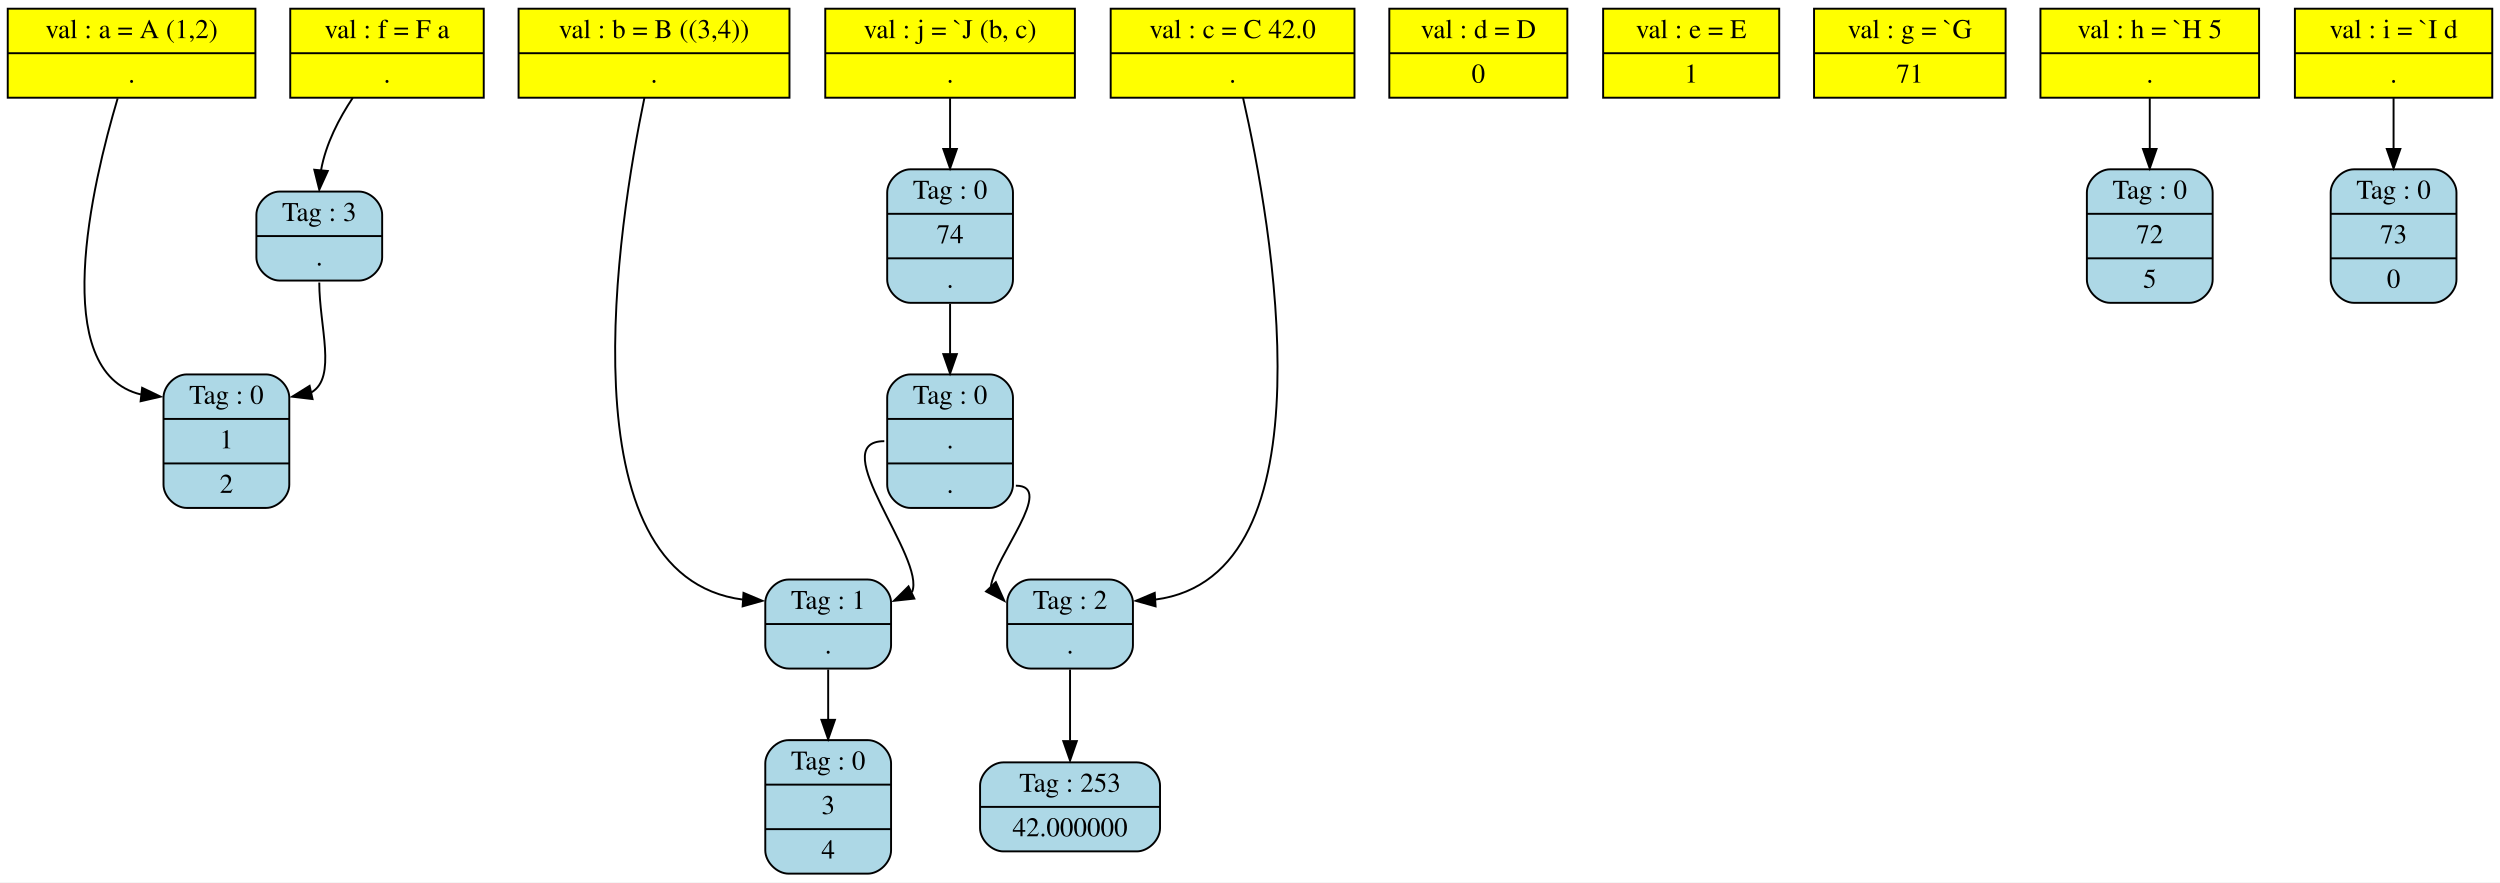
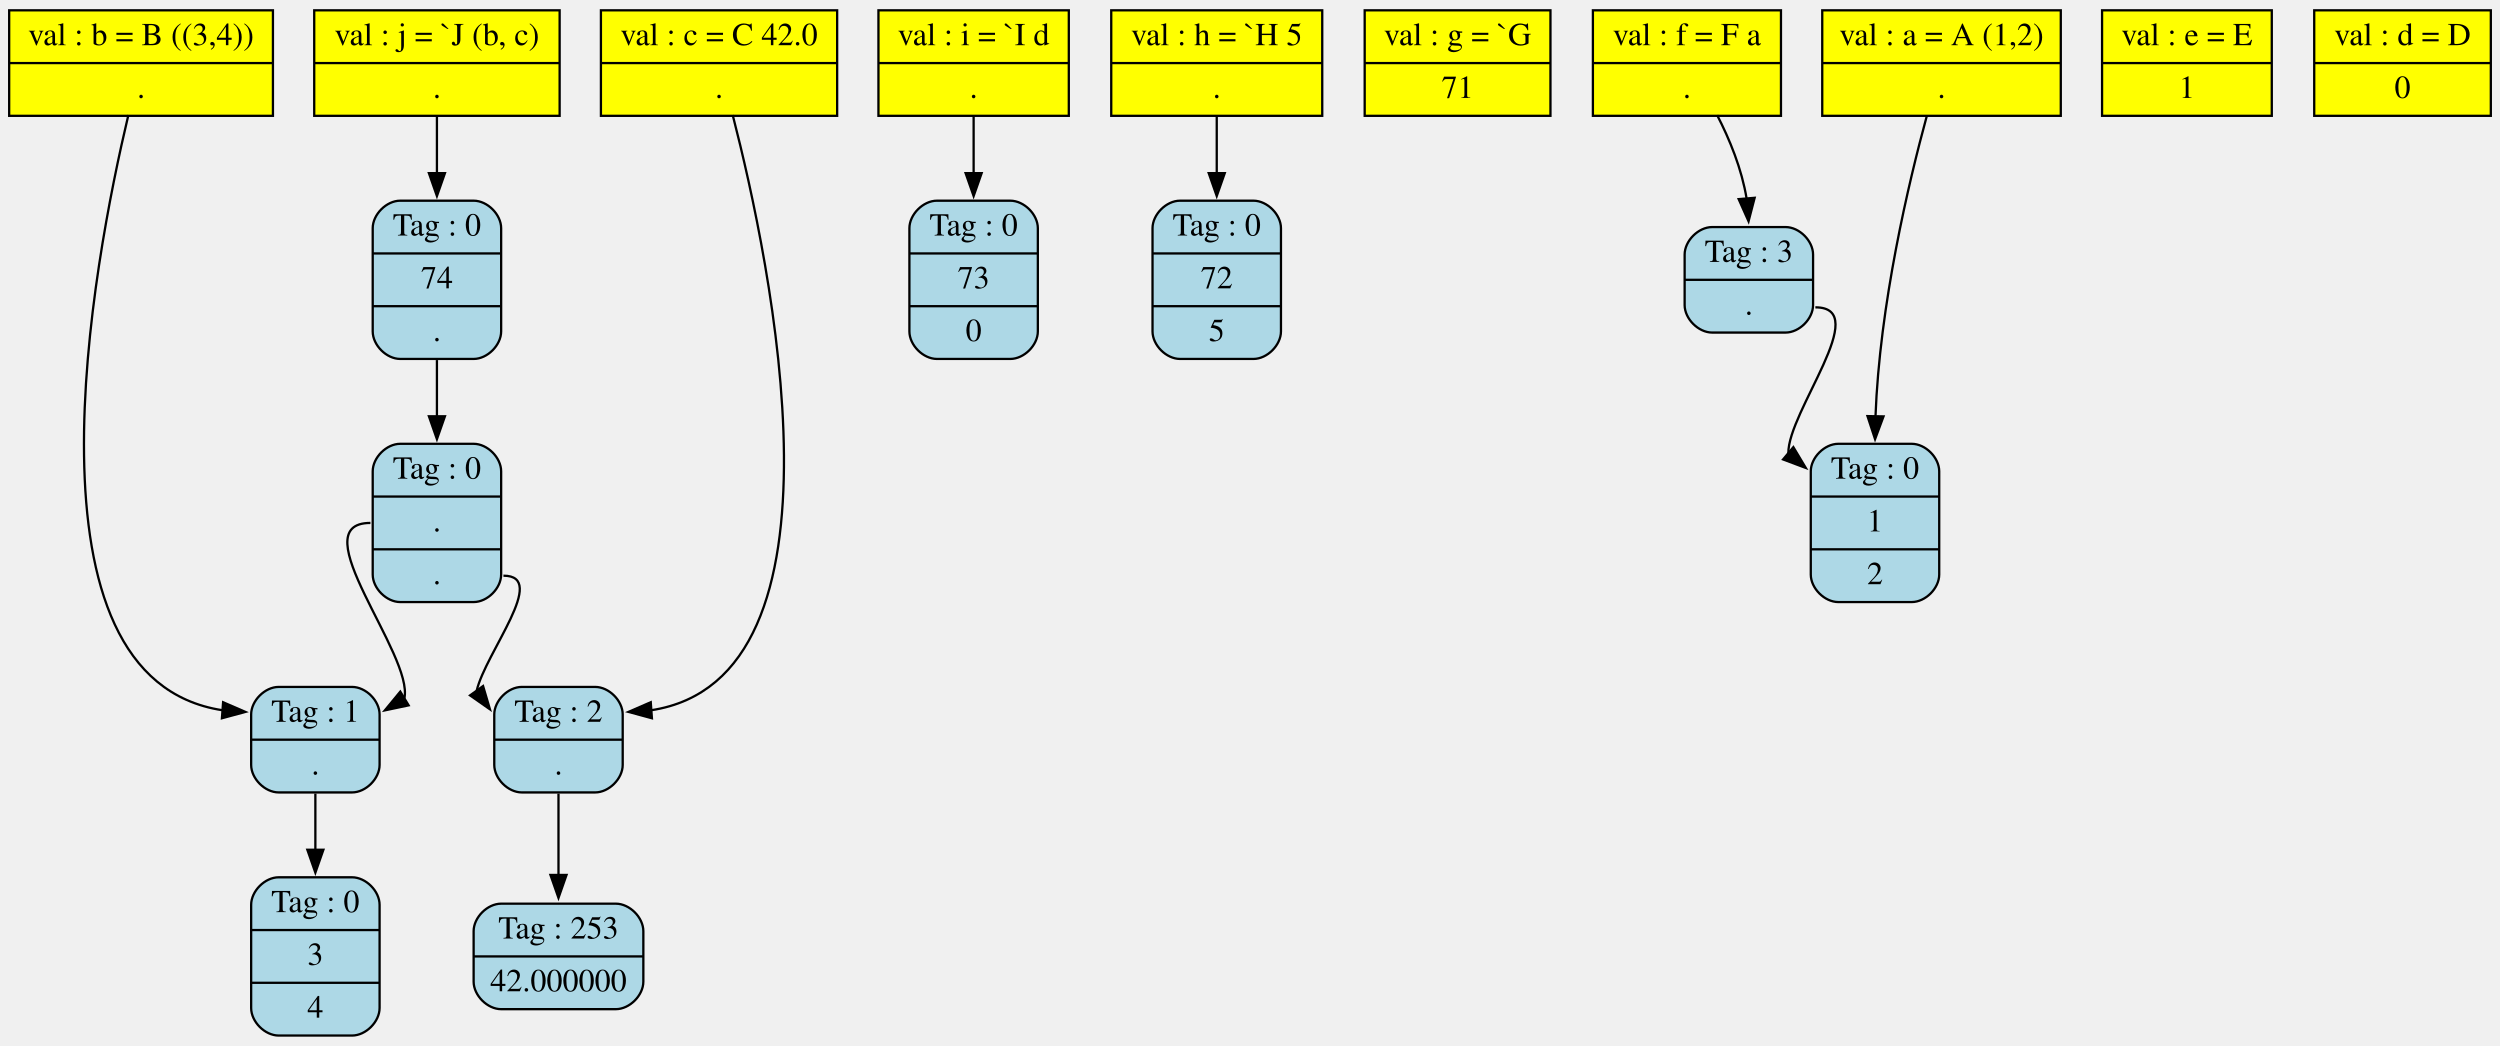
- <svg xmlns="http://www.w3.org/2000/svg" width="1292pt" height="456pt" viewBox="0.00 0.00 1292.00 456.00">
+ <svg xmlns="http://www.w3.org/2000/svg" width="1090pt" height="456pt" viewBox="0.00 0.00 1090.00 456.00">
  <g id="graph0" class="graph" transform="scale(1 1) rotate(0) translate(4 452)">
-     <polygon fill="white" stroke="transparent" points="-4,4 -4,-452 1288,-452 1288,4 -4,4" />
    <g id="node1" class="node">
-       <polygon fill="yellow" stroke="black" points="0,-401.5 0,-447.5 128,-447.5 128,-401.5 0,-401.5" />
-       <text text-anchor="middle" x="64" y="-432.3" font-family="Times,serif" font-size="14.00">val : a = A (1,2)</text>
-       <polyline fill="none" stroke="black" points="0,-424.5 128,-424.5 " />
-       <text text-anchor="middle" x="64" y="-409.3" font-family="Times,serif" font-size="14.00">.</text>
+       <polygon fill="yellow" stroke="black" points="133,-401.5 133,-447.5 240,-447.5 240,-401.5 133,-401.5" />
+       <text text-anchor="middle" x="186.5" y="-432.3" font-family="Times,serif" font-size="14.00">val : j = `J (b, c)</text>
+       <polyline fill="none" stroke="black" points="133,-424.5 240,-424.5" />
+       <text text-anchor="middle" x="186.5" y="-409.3" font-family="Times,serif" font-size="14.00">.</text>
+     </g>
+     <g id="node19" class="node">
+       <path fill="lightblue" stroke="black" d="M170.5,-295.5C170.5,-295.5 202.5,-295.5 202.5,-295.5 208.5,-295.5 214.5,-301.5 214.5,-307.5 214.5,-307.5 214.5,-352.5 214.5,-352.5 214.5,-358.5 208.5,-364.5 202.5,-364.5 202.5,-364.5 170.5,-364.5 170.5,-364.5 164.5,-364.5 158.5,-358.5 158.5,-352.5 158.5,-352.5 158.5,-307.5 158.5,-307.5 158.5,-301.5 164.5,-295.5 170.5,-295.5" />
+       <text text-anchor="middle" x="186.5" y="-349.3" font-family="Times,serif" font-size="14.00">Tag : 0</text>
+       <polyline fill="none" stroke="black" points="158.5,-341.5 214.5,-341.5" />
+       <text text-anchor="middle" x="186.5" y="-326.3" font-family="Times,serif" font-size="14.00">74</text>
+       <polyline fill="none" stroke="black" points="158.5,-318.5 214.5,-318.5" />
+       <text text-anchor="middle" x="186.5" y="-303.3" font-family="Times,serif" font-size="14.00">.</text>
+     </g>
+     <g id="edge10" class="edge">
+       <path fill="none" stroke="black" d="M186.5,-401.55C186.5,-393.92 186.5,-385.07 186.5,-376.33" />
+       <polygon fill="black" stroke="black" points="190,-376.51 186.5,-366.51 183,-376.51 190,-376.51" />
+     </g>
+     <g id="node2" class="node">
+       <polygon fill="yellow" stroke="black" points="379,-401.5 379,-447.5 462,-447.5 462,-401.5 379,-401.5" />
+       <text text-anchor="middle" x="420.5" y="-432.3" font-family="Times,serif" font-size="14.00">val : i = `I d</text>
+       <polyline fill="none" stroke="black" points="379,-424.5 462,-424.5" />
+       <text text-anchor="middle" x="420.5" y="-409.3" font-family="Times,serif" font-size="14.00">.</text>
+     </g>
+     <g id="node18" class="node">
+       <path fill="lightblue" stroke="black" d="M404.5,-295.5C404.5,-295.5 436.5,-295.5 436.5,-295.5 442.5,-295.5 448.5,-301.5 448.5,-307.5 448.5,-307.5 448.5,-352.5 448.5,-352.5 448.5,-358.5 442.5,-364.5 436.5,-364.5 436.5,-364.5 404.5,-364.5 404.5,-364.5 398.5,-364.5 392.5,-358.5 392.5,-352.5 392.5,-352.5 392.5,-307.5 392.5,-307.5 392.5,-301.5 398.5,-295.5 404.5,-295.5" />
+       <text text-anchor="middle" x="420.5" y="-349.3" font-family="Times,serif" font-size="14.00">Tag : 0</text>
+       <polyline fill="none" stroke="black" points="392.5,-341.5 448.5,-341.5" />
+       <text text-anchor="middle" x="420.5" y="-326.3" font-family="Times,serif" font-size="14.00">73</text>
+       <polyline fill="none" stroke="black" points="392.5,-318.5 448.5,-318.5" />
+       <text text-anchor="middle" x="420.5" y="-303.3" font-family="Times,serif" font-size="14.00">0</text>
+     </g>
+     <g id="edge9" class="edge">
+       <path fill="none" stroke="black" d="M420.5,-401.55C420.5,-393.92 420.5,-385.07 420.5,-376.33" />
+       <polygon fill="black" stroke="black" points="424,-376.51 420.5,-366.51 417,-376.51 424,-376.51" />
+     </g>
+     <g id="node3" class="node">
+       <polygon fill="yellow" stroke="black" points="480.5,-401.5 480.5,-447.5 572.5,-447.5 572.5,-401.5 480.5,-401.5" />
+       <text text-anchor="middle" x="526.5" y="-432.3" font-family="Times,serif" font-size="14.00">val : h = `H 5</text>
+       <polyline fill="none" stroke="black" points="480.5,-424.5 572.5,-424.5" />
+       <text text-anchor="middle" x="526.5" y="-409.3" font-family="Times,serif" font-size="14.00">.</text>
+     </g>
+     <g id="node17" class="node">
+       <path fill="lightblue" stroke="black" d="M510.5,-295.5C510.5,-295.5 542.5,-295.5 542.5,-295.5 548.5,-295.5 554.5,-301.5 554.5,-307.5 554.5,-307.5 554.5,-352.5 554.5,-352.5 554.5,-358.5 548.5,-364.5 542.5,-364.5 542.5,-364.5 510.5,-364.5 510.5,-364.5 504.5,-364.5 498.5,-358.5 498.5,-352.5 498.5,-352.5 498.5,-307.5 498.5,-307.5 498.5,-301.5 504.5,-295.5 510.5,-295.5" />
+       <text text-anchor="middle" x="526.5" y="-349.3" font-family="Times,serif" font-size="14.00">Tag : 0</text>
+       <polyline fill="none" stroke="black" points="498.5,-341.5 554.5,-341.5" />
+       <text text-anchor="middle" x="526.5" y="-326.3" font-family="Times,serif" font-size="14.00">72</text>
+       <polyline fill="none" stroke="black" points="498.5,-318.5 554.5,-318.5" />
+       <text text-anchor="middle" x="526.5" y="-303.3" font-family="Times,serif" font-size="14.00">5</text>
+     </g>
+     <g id="edge8" class="edge">
+       <path fill="none" stroke="black" d="M526.5,-401.55C526.5,-393.92 526.5,-385.07 526.5,-376.33" />
+       <polygon fill="black" stroke="black" points="530,-376.51 526.5,-366.51 523,-376.51 530,-376.51" />
+     </g>
+     <g id="node4" class="node">
+       <polygon fill="yellow" stroke="black" points="591,-401.5 591,-447.5 672,-447.5 672,-401.5 591,-401.5" />
+       <text text-anchor="middle" x="631.5" y="-432.3" font-family="Times,serif" font-size="14.00">val : g = `G</text>
+       <polyline fill="none" stroke="black" points="591,-424.5 672,-424.5" />
+       <text text-anchor="middle" x="631.5" y="-409.3" font-family="Times,serif" font-size="14.00">71</text>
+     </g>
+     <g id="node5" class="node">
+       <polygon fill="yellow" stroke="black" points="690.5,-401.5 690.5,-447.5 772.5,-447.5 772.5,-401.5 690.5,-401.5" />
+       <text text-anchor="middle" x="731.5" y="-432.3" font-family="Times,serif" font-size="14.00">val : f = F a</text>
+       <polyline fill="none" stroke="black" points="690.5,-424.5 772.5,-424.5" />
+       <text text-anchor="middle" x="731.5" y="-409.3" font-family="Times,serif" font-size="14.00">.</text>
+     </g>
+     <g id="node16" class="node">
+       <path fill="lightblue" stroke="black" d="M742.5,-307C742.5,-307 774.5,-307 774.5,-307 780.5,-307 786.5,-313 786.5,-319 786.5,-319 786.5,-341 786.5,-341 786.5,-347 780.5,-353 774.5,-353 774.5,-353 742.5,-353 742.5,-353 736.5,-353 730.5,-347 730.5,-341 730.5,-341 730.5,-319 730.5,-319 730.5,-313 736.5,-307 742.5,-307" />
+       <text text-anchor="middle" x="758.5" y="-337.8" font-family="Times,serif" font-size="14.00">Tag : 3</text>
+       <polyline fill="none" stroke="black" points="730.5,-330 786.5,-330" />
+       <text text-anchor="middle" x="758.5" y="-314.8" font-family="Times,serif" font-size="14.00">.</text>
+     </g>
+     <g id="edge6" class="edge">
+       <path fill="none" stroke="black" d="M744.68,-401.79C750.04,-391.4 755.46,-378.35 757.57,-365.11" />
+       <polygon fill="black" stroke="black" points="761.03,-365.76 758.37,-355.51 754.06,-365.18 761.03,-365.76" />
+     </g>
+     <g id="node6" class="node">
+       <polygon fill="yellow" stroke="black" points="912.5,-401.5 912.5,-447.5 986.5,-447.5 986.5,-401.5 912.5,-401.5" />
+       <text text-anchor="middle" x="949.5" y="-432.3" font-family="Times,serif" font-size="14.00">val : e = E</text>
+       <polyline fill="none" stroke="black" points="912.5,-424.5 986.5,-424.5" />
+       <text text-anchor="middle" x="949.5" y="-409.3" font-family="Times,serif" font-size="14.00">1</text>
+     </g>
+     <g id="node7" class="node">
+       <polygon fill="yellow" stroke="black" points="1005,-401.5 1005,-447.5 1082,-447.5 1082,-401.5 1005,-401.5" />
+       <text text-anchor="middle" x="1043.5" y="-432.3" font-family="Times,serif" font-size="14.00">val : d = D</text>
+       <polyline fill="none" stroke="black" points="1005,-424.5 1082,-424.5" />
+       <text text-anchor="middle" x="1043.5" y="-409.3" font-family="Times,serif" font-size="14.00">0</text>
+     </g>
+     <g id="node8" class="node">
+       <polygon fill="yellow" stroke="black" points="258,-401.5 258,-447.5 361,-447.5 361,-401.5 258,-401.5" />
+       <text text-anchor="middle" x="309.5" y="-432.3" font-family="Times,serif" font-size="14.00">val : c = C 42.0</text>
+       <polyline fill="none" stroke="black" points="258,-424.5 361,-424.5" />
+       <text text-anchor="middle" x="309.5" y="-409.3" font-family="Times,serif" font-size="14.00">.</text>
+     </g>
+     <g id="node14" class="node">
+       <path fill="lightblue" stroke="black" d="M223.5,-106.5C223.5,-106.5 255.5,-106.5 255.5,-106.5 261.5,-106.5 267.5,-112.5 267.5,-118.5 267.5,-118.5 267.5,-140.5 267.5,-140.5 267.5,-146.5 261.5,-152.5 255.5,-152.5 255.5,-152.5 223.5,-152.5 223.5,-152.5 217.5,-152.5 211.5,-146.5 211.5,-140.5 211.5,-140.5 211.5,-118.5 211.5,-118.5 211.5,-112.5 217.5,-106.5 223.5,-106.5" />
+       <text text-anchor="middle" x="239.5" y="-137.3" font-family="Times,serif" font-size="14.00">Tag : 2</text>
+       <polyline fill="none" stroke="black" points="211.5,-129.5 267.5,-129.5" />
+       <text text-anchor="middle" x="239.5" y="-114.3" font-family="Times,serif" font-size="14.00">.</text>
+     </g>
+     <g id="edge4" class="edge">
+       <path fill="none" stroke="black" d="M315.46,-401.84C331.83,-338.32 370.53,-156.11 279.88,-142.33" />
+       <polygon fill="black" stroke="black" points="280.24,-138.84 270.01,-141.61 279.73,-145.83 280.24,-138.84" />
+     </g>
+     <g id="node9" class="node">
+       <polygon fill="yellow" stroke="black" points="0,-401.5 0,-447.5 115,-447.5 115,-401.5 0,-401.5" />
+       <text text-anchor="middle" x="57.5" y="-432.3" font-family="Times,serif" font-size="14.00">val : b = B ((3,4))</text>
+       <polyline fill="none" stroke="black" points="0,-424.5 115,-424.5" />
+       <text text-anchor="middle" x="57.5" y="-409.3" font-family="Times,serif" font-size="14.00">.</text>
+     </g>
+     <g id="node12" class="node">
+       <path fill="lightblue" stroke="black" d="M117.5,-106.5C117.5,-106.5 149.5,-106.5 149.5,-106.5 155.5,-106.5 161.5,-112.5 161.5,-118.5 161.5,-118.5 161.5,-140.5 161.5,-140.5 161.5,-146.5 155.5,-152.5 149.5,-152.5 149.5,-152.5 117.5,-152.5 117.5,-152.5 111.5,-152.5 105.5,-146.5 105.5,-140.5 105.5,-140.5 105.5,-118.5 105.5,-118.5 105.5,-112.5 111.5,-106.5 117.5,-106.5" />
+       <text text-anchor="middle" x="133.5" y="-137.3" font-family="Times,serif" font-size="14.00">Tag : 1</text>
+       <polyline fill="none" stroke="black" points="105.5,-129.5 161.5,-129.5" />
+       <text text-anchor="middle" x="133.5" y="-114.3" font-family="Times,serif" font-size="14.00">.</text>
+     </g>
+     <g id="edge2" class="edge">
+       <path fill="none" stroke="black" d="M51.97,-401.84C36.87,-338.32 1.83,-156.11 93.06,-142.33" />
+       <polygon fill="black" stroke="black" points="93.27,-145.82 102.99,-141.61 92.76,-138.84 93.27,-145.82" />
+     </g>
+     <g id="node10" class="node">
+       <polygon fill="yellow" stroke="black" points="790.5,-401.5 790.5,-447.5 894.5,-447.5 894.5,-401.5 790.5,-401.5" />
+       <text text-anchor="middle" x="842.5" y="-432.3" font-family="Times,serif" font-size="14.00">val : a = A (1,2)</text>
+       <polyline fill="none" stroke="black" points="790.5,-424.5 894.5,-424.5" />
+       <text text-anchor="middle" x="842.5" y="-409.3" font-family="Times,serif" font-size="14.00">.</text>
    </g>
    <g id="node11" class="node">
-       <path fill="lightblue" stroke="black" d="M92.5,-189.5C92.5,-189.5 133.5,-189.5 133.5,-189.5 139.5,-189.5 145.5,-195.5 145.5,-201.5 145.5,-201.5 145.5,-246.5 145.5,-246.5 145.5,-252.5 139.5,-258.5 133.5,-258.5 133.5,-258.5 92.5,-258.5 92.5,-258.5 86.5,-258.5 80.5,-252.5 80.5,-246.5 80.5,-246.5 80.5,-201.5 80.5,-201.5 80.5,-195.5 86.5,-189.5 92.5,-189.5" />
-       <text text-anchor="middle" x="113" y="-243.3" font-family="Times,serif" font-size="14.00">Tag : 0</text>
-       <polyline fill="none" stroke="black" points="80.5,-235.5 145.5,-235.5 " />
-       <text text-anchor="middle" x="113" y="-220.3" font-family="Times,serif" font-size="14.00">1</text>
-       <polyline fill="none" stroke="black" points="80.5,-212.5 145.5,-212.5 " />
-       <text text-anchor="middle" x="113" y="-197.3" font-family="Times,serif" font-size="14.00">2</text>
+       <path fill="lightblue" stroke="black" d="M797.5,-189.5C797.5,-189.5 829.5,-189.5 829.5,-189.5 835.5,-189.5 841.5,-195.5 841.5,-201.5 841.5,-201.5 841.5,-246.5 841.5,-246.5 841.5,-252.5 835.5,-258.5 829.5,-258.5 829.5,-258.5 797.5,-258.5 797.5,-258.5 791.5,-258.5 785.5,-252.5 785.5,-246.5 785.5,-246.5 785.5,-201.5 785.5,-201.5 785.5,-195.5 791.5,-189.5 797.5,-189.5" />
+       <text text-anchor="middle" x="813.5" y="-243.3" font-family="Times,serif" font-size="14.00">Tag : 0</text>
+       <polyline fill="none" stroke="black" points="785.5,-235.5 841.5,-235.5" />
+       <text text-anchor="middle" x="813.5" y="-220.3" font-family="Times,serif" font-size="14.00">1</text>
+       <polyline fill="none" stroke="black" points="785.5,-212.5 841.5,-212.5" />
+       <text text-anchor="middle" x="813.5" y="-197.3" font-family="Times,serif" font-size="14.00">2</text>
    </g>
    <g id="edge1" class="edge">
-       <path fill="none" stroke="black" d="M56.8,-401.15C43.54,-356.53 20.78,-259.7 68.81,-248.14" />
-       <polygon fill="black" stroke="black" points="69.45,-251.59 79,-247 68.67,-244.63 69.45,-251.59" />
-     </g>
-     <g id="node2" class="node">
-       <polygon fill="yellow" stroke="black" points="264,-401.5 264,-447.5 404,-447.5 404,-401.5 264,-401.5" />
-       <text text-anchor="middle" x="334" y="-432.3" font-family="Times,serif" font-size="14.00">val : b = B ((3,4))</text>
-       <polyline fill="none" stroke="black" points="264,-424.5 404,-424.5 " />
-       <text text-anchor="middle" x="334" y="-409.3" font-family="Times,serif" font-size="14.00">.</text>
-     </g>
-     <g id="node12" class="node">
-       <path fill="lightblue" stroke="black" d="M403.5,-106.5C403.5,-106.5 444.5,-106.5 444.5,-106.5 450.5,-106.5 456.5,-112.5 456.5,-118.5 456.5,-118.5 456.5,-140.5 456.5,-140.5 456.5,-146.5 450.5,-152.5 444.5,-152.5 444.5,-152.5 403.5,-152.5 403.5,-152.5 397.5,-152.5 391.5,-146.5 391.5,-140.5 391.5,-140.5 391.5,-118.5 391.5,-118.5 391.5,-112.5 397.5,-106.5 403.5,-106.5" />
-       <text text-anchor="middle" x="424" y="-137.3" font-family="Times,serif" font-size="14.00">Tag : 1</text>
-       <polyline fill="none" stroke="black" points="391.5,-129.5 456.5,-129.5 " />
-       <text text-anchor="middle" x="424" y="-114.3" font-family="Times,serif" font-size="14.00">.</text>
-     </g>
-     <g id="edge2" class="edge">
-       <path fill="none" stroke="black" d="M329.02,-401.37C315.68,-337.1 286.22,-154.2 379.91,-142.13" />
-       <polygon fill="black" stroke="black" points="380.24,-145.61 390,-141.5 379.8,-138.63 380.24,-145.61" />
-     </g>
-     <g id="node3" class="node">
-       <polygon fill="yellow" stroke="black" points="570,-401.5 570,-447.5 696,-447.5 696,-401.5 570,-401.5" />
-       <text text-anchor="middle" x="633" y="-432.3" font-family="Times,serif" font-size="14.00">val : c = C 42.0</text>
-       <polyline fill="none" stroke="black" points="570,-424.5 696,-424.5 " />
-       <text text-anchor="middle" x="633" y="-409.3" font-family="Times,serif" font-size="14.00">.</text>
-     </g>
-     <g id="node14" class="node">
-       <path fill="lightblue" stroke="black" d="M528.5,-106.5C528.5,-106.5 569.5,-106.5 569.5,-106.5 575.5,-106.5 581.5,-112.5 581.5,-118.5 581.5,-118.5 581.5,-140.5 581.5,-140.5 581.5,-146.5 575.5,-152.5 569.5,-152.5 569.5,-152.5 528.5,-152.5 528.5,-152.5 522.5,-152.5 516.5,-146.5 516.5,-140.5 516.5,-140.5 516.5,-118.5 516.5,-118.5 516.5,-112.5 522.5,-106.5 528.5,-106.5" />
-       <text text-anchor="middle" x="549" y="-137.3" font-family="Times,serif" font-size="14.00">Tag : 2</text>
-       <polyline fill="none" stroke="black" points="516.5,-129.5 581.5,-129.5 " />
-       <text text-anchor="middle" x="549" y="-114.3" font-family="Times,serif" font-size="14.00">.</text>
-     </g>
-     <g id="edge4" class="edge">
-       <path fill="none" stroke="black" d="M638.42,-401.37C653.02,-337.1 686.12,-154.2 593.04,-142.13" />
-       <polygon fill="black" stroke="black" points="593.2,-138.63 583,-141.5 592.76,-145.62 593.2,-138.63" />
-     </g>
-     <g id="node4" class="node">
-       <polygon fill="yellow" stroke="black" points="714,-401.5 714,-447.5 806,-447.5 806,-401.5 714,-401.5" />
-       <text text-anchor="middle" x="760" y="-432.3" font-family="Times,serif" font-size="14.00">val : d = D</text>
-       <polyline fill="none" stroke="black" points="714,-424.5 806,-424.5 " />
-       <text text-anchor="middle" x="760" y="-409.3" font-family="Times,serif" font-size="14.00">0</text>
-     </g>
-     <g id="node5" class="node">
-       <polygon fill="yellow" stroke="black" points="824.5,-401.5 824.5,-447.5 915.5,-447.5 915.5,-401.5 824.5,-401.5" />
-       <text text-anchor="middle" x="870" y="-432.3" font-family="Times,serif" font-size="14.00">val : e = E</text>
-       <polyline fill="none" stroke="black" points="824.5,-424.5 915.5,-424.5 " />
-       <text text-anchor="middle" x="870" y="-409.3" font-family="Times,serif" font-size="14.00">1</text>
-     </g>
-     <g id="node6" class="node">
-       <polygon fill="yellow" stroke="black" points="146,-401.5 146,-447.5 246,-447.5 246,-401.5 146,-401.5" />
-       <text text-anchor="middle" x="196" y="-432.3" font-family="Times,serif" font-size="14.00">val : f = F a</text>
-       <polyline fill="none" stroke="black" points="146,-424.5 246,-424.5 " />
-       <text text-anchor="middle" x="196" y="-409.3" font-family="Times,serif" font-size="14.00">.</text>
-     </g>
-     <g id="node16" class="node">
-       <path fill="lightblue" stroke="black" d="M140.5,-307C140.5,-307 181.5,-307 181.5,-307 187.5,-307 193.5,-313 193.5,-319 193.5,-319 193.5,-341 193.5,-341 193.5,-347 187.5,-353 181.5,-353 181.5,-353 140.5,-353 140.5,-353 134.5,-353 128.5,-347 128.5,-341 128.5,-341 128.5,-319 128.5,-319 128.5,-313 134.5,-307 140.5,-307" />
-       <text text-anchor="middle" x="161" y="-337.8" font-family="Times,serif" font-size="14.00">Tag : 3</text>
-       <polyline fill="none" stroke="black" points="128.5,-330 193.5,-330 " />
-       <text text-anchor="middle" x="161" y="-314.8" font-family="Times,serif" font-size="14.00">.</text>
-     </g>
-     <g id="edge6" class="edge">
-       <path fill="none" stroke="black" d="M178.29,-401.41C171.31,-390.94 164.37,-377.73 161.92,-364.03" />
-       <polygon fill="black" stroke="black" points="165.4,-363.64 161,-354 158.43,-364.28 165.4,-363.64" />
-     </g>
-     <g id="node7" class="node">
-       <polygon fill="yellow" stroke="black" points="933.5,-401.5 933.5,-447.5 1032.5,-447.5 1032.5,-401.5 933.5,-401.5" />
-       <text text-anchor="middle" x="983" y="-432.3" font-family="Times,serif" font-size="14.00">val : g = `G</text>
-       <polyline fill="none" stroke="black" points="933.5,-424.5 1032.5,-424.5 " />
-       <text text-anchor="middle" x="983" y="-409.3" font-family="Times,serif" font-size="14.00">71</text>
-     </g>
-     <g id="node8" class="node">
-       <polygon fill="yellow" stroke="black" points="1050.5,-401.5 1050.5,-447.5 1163.5,-447.5 1163.5,-401.5 1050.5,-401.5" />
-       <text text-anchor="middle" x="1107" y="-432.3" font-family="Times,serif" font-size="14.00">val : h = `H 5</text>
-       <polyline fill="none" stroke="black" points="1050.5,-424.5 1163.5,-424.5 " />
-       <text text-anchor="middle" x="1107" y="-409.3" font-family="Times,serif" font-size="14.00">.</text>
-     </g>
-     <g id="node17" class="node">
-       <path fill="lightblue" stroke="black" d="M1086.5,-295.5C1086.5,-295.5 1127.5,-295.5 1127.5,-295.5 1133.5,-295.5 1139.5,-301.5 1139.5,-307.5 1139.5,-307.5 1139.5,-352.5 1139.5,-352.5 1139.5,-358.5 1133.5,-364.5 1127.5,-364.5 1127.5,-364.5 1086.5,-364.5 1086.5,-364.5 1080.5,-364.5 1074.5,-358.5 1074.5,-352.5 1074.5,-352.5 1074.5,-307.5 1074.5,-307.5 1074.5,-301.5 1080.5,-295.5 1086.5,-295.5" />
-       <text text-anchor="middle" x="1107" y="-349.3" font-family="Times,serif" font-size="14.00">Tag : 0</text>
-       <polyline fill="none" stroke="black" points="1074.5,-341.5 1139.5,-341.5 " />
-       <text text-anchor="middle" x="1107" y="-326.3" font-family="Times,serif" font-size="14.00">72</text>
-       <polyline fill="none" stroke="black" points="1074.5,-318.5 1139.5,-318.5 " />
-       <text text-anchor="middle" x="1107" y="-303.3" font-family="Times,serif" font-size="14.00">5</text>
-     </g>
-     <g id="edge8" class="edge">
-       <path fill="none" stroke="black" d="M1107,-401.28C1107,-393.34 1107,-384.11 1107,-375.06" />
-       <polygon fill="black" stroke="black" points="1110.5,-375 1107,-365 1103.5,-375 1110.5,-375" />
-     </g>
-     <g id="node9" class="node">
-       <polygon fill="yellow" stroke="black" points="1182,-401.5 1182,-447.5 1284,-447.5 1284,-401.5 1182,-401.5" />
-       <text text-anchor="middle" x="1233" y="-432.3" font-family="Times,serif" font-size="14.00">val : i = `I d</text>
-       <polyline fill="none" stroke="black" points="1182,-424.5 1284,-424.5 " />
-       <text text-anchor="middle" x="1233" y="-409.3" font-family="Times,serif" font-size="14.00">.</text>
-     </g>
-     <g id="node18" class="node">
-       <path fill="lightblue" stroke="black" d="M1212.5,-295.5C1212.5,-295.5 1253.5,-295.5 1253.5,-295.5 1259.5,-295.5 1265.5,-301.5 1265.5,-307.5 1265.5,-307.5 1265.5,-352.5 1265.5,-352.5 1265.5,-358.5 1259.5,-364.5 1253.5,-364.5 1253.5,-364.5 1212.5,-364.5 1212.5,-364.5 1206.5,-364.5 1200.5,-358.5 1200.5,-352.5 1200.5,-352.5 1200.5,-307.5 1200.5,-307.5 1200.5,-301.5 1206.5,-295.5 1212.5,-295.5" />
-       <text text-anchor="middle" x="1233" y="-349.3" font-family="Times,serif" font-size="14.00">Tag : 0</text>
-       <polyline fill="none" stroke="black" points="1200.5,-341.5 1265.5,-341.5 " />
-       <text text-anchor="middle" x="1233" y="-326.3" font-family="Times,serif" font-size="14.00">73</text>
-       <polyline fill="none" stroke="black" points="1200.5,-318.5 1265.5,-318.5 " />
-       <text text-anchor="middle" x="1233" y="-303.3" font-family="Times,serif" font-size="14.00">0</text>
-     </g>
-     <g id="edge9" class="edge">
-       <path fill="none" stroke="black" d="M1233,-401.28C1233,-393.34 1233,-384.11 1233,-375.06" />
-       <polygon fill="black" stroke="black" points="1236.5,-375 1233,-365 1229.5,-375 1236.5,-375" />
-     </g>
-     <g id="node10" class="node">
-       <polygon fill="yellow" stroke="black" points="422.5,-401.5 422.5,-447.5 551.5,-447.5 551.5,-401.5 422.5,-401.5" />
-       <text text-anchor="middle" x="487" y="-432.3" font-family="Times,serif" font-size="14.00">val : j = `J (b, c)</text>
-       <polyline fill="none" stroke="black" points="422.5,-424.5 551.5,-424.5 " />
-       <text text-anchor="middle" x="487" y="-409.3" font-family="Times,serif" font-size="14.00">.</text>
-     </g>
-     <g id="node19" class="node">
-       <path fill="lightblue" stroke="black" d="M466.5,-295.5C466.5,-295.5 507.5,-295.5 507.5,-295.5 513.5,-295.5 519.5,-301.5 519.5,-307.5 519.5,-307.5 519.5,-352.5 519.5,-352.5 519.5,-358.5 513.5,-364.5 507.5,-364.5 507.5,-364.5 466.5,-364.5 466.5,-364.5 460.5,-364.5 454.5,-358.5 454.5,-352.5 454.5,-352.5 454.5,-307.5 454.5,-307.5 454.5,-301.5 460.5,-295.5 466.5,-295.5" />
-       <text text-anchor="middle" x="487" y="-349.3" font-family="Times,serif" font-size="14.00">Tag : 0</text>
-       <polyline fill="none" stroke="black" points="454.5,-341.5 519.5,-341.5 " />
-       <text text-anchor="middle" x="487" y="-326.3" font-family="Times,serif" font-size="14.00">74</text>
-       <polyline fill="none" stroke="black" points="454.5,-318.5 519.5,-318.5 " />
-       <text text-anchor="middle" x="487" y="-303.3" font-family="Times,serif" font-size="14.00">.</text>
-     </g>
-     <g id="edge10" class="edge">
-       <path fill="none" stroke="black" d="M487,-401.28C487,-393.34 487,-384.11 487,-375.06" />
-       <polygon fill="black" stroke="black" points="490.5,-375 487,-365 483.5,-375 490.5,-375" />
+       <path fill="none" stroke="black" d="M836.14,-401.63C828.22,-372.58 815.51,-319.22 813.71,-270.33" />
+       <polygon fill="black" stroke="black" points="817.22,-270.45 813.53,-260.51 810.22,-270.58 817.22,-270.45" />
    </g>
    <g id="node13" class="node">
-       <path fill="lightblue" stroke="black" d="M403.5,-0.5C403.5,-0.5 444.5,-0.5 444.5,-0.5 450.5,-0.5 456.5,-6.5 456.5,-12.5 456.5,-12.5 456.5,-57.5 456.5,-57.5 456.5,-63.5 450.5,-69.5 444.5,-69.5 444.5,-69.5 403.5,-69.5 403.5,-69.5 397.5,-69.5 391.5,-63.5 391.5,-57.5 391.5,-57.5 391.5,-12.5 391.5,-12.5 391.5,-6.5 397.5,-0.5 403.5,-0.5" />
-       <text text-anchor="middle" x="424" y="-54.3" font-family="Times,serif" font-size="14.00">Tag : 0</text>
-       <polyline fill="none" stroke="black" points="391.5,-46.5 456.5,-46.5 " />
-       <text text-anchor="middle" x="424" y="-31.3" font-family="Times,serif" font-size="14.00">3</text>
-       <polyline fill="none" stroke="black" points="391.5,-23.5 456.5,-23.5 " />
-       <text text-anchor="middle" x="424" y="-8.3" font-family="Times,serif" font-size="14.00">4</text>
+       <path fill="lightblue" stroke="black" d="M117.5,-0.5C117.5,-0.5 149.5,-0.5 149.5,-0.5 155.5,-0.5 161.5,-6.5 161.5,-12.5 161.5,-12.5 161.5,-57.5 161.5,-57.5 161.5,-63.5 155.5,-69.5 149.5,-69.5 149.5,-69.5 117.5,-69.5 117.5,-69.5 111.5,-69.5 105.5,-63.5 105.5,-57.5 105.5,-57.5 105.5,-12.5 105.5,-12.5 105.5,-6.5 111.5,-0.5 117.5,-0.5" />
+       <text text-anchor="middle" x="133.5" y="-54.3" font-family="Times,serif" font-size="14.00">Tag : 0</text>
+       <polyline fill="none" stroke="black" points="105.5,-46.5 161.5,-46.5" />
+       <text text-anchor="middle" x="133.5" y="-31.3" font-family="Times,serif" font-size="14.00">3</text>
+       <polyline fill="none" stroke="black" points="105.5,-23.5 161.5,-23.5" />
+       <text text-anchor="middle" x="133.5" y="-8.3" font-family="Times,serif" font-size="14.00">4</text>
    </g>
    <g id="edge3" class="edge">
-       <path fill="none" stroke="black" d="M424,-106C424,-94 424,-88.75 424,-80.12" />
-       <polygon fill="black" stroke="black" points="427.5,-80 424,-70 420.5,-80 427.5,-80" />
+       <path fill="none" stroke="black" d="M133.5,-106C133.5,-94.62 133.5,-89.32 133.5,-81.45" />
+       <polygon fill="black" stroke="black" points="137,-81.51 133.5,-71.51 130,-81.51 137,-81.51" />
    </g>
    <g id="node15" class="node">
-       <path fill="lightblue" stroke="black" d="M514.5,-12C514.5,-12 583.5,-12 583.5,-12 589.5,-12 595.5,-18 595.5,-24 595.5,-24 595.5,-46 595.5,-46 595.5,-52 589.5,-58 583.5,-58 583.5,-58 514.5,-58 514.5,-58 508.5,-58 502.5,-52 502.5,-46 502.5,-46 502.5,-24 502.5,-24 502.5,-18 508.5,-12 514.5,-12" />
-       <text text-anchor="middle" x="549" y="-42.8" font-family="Times,serif" font-size="14.00">Tag : 253</text>
-       <polyline fill="none" stroke="black" points="502.5,-35 595.5,-35 " />
-       <text text-anchor="middle" x="549" y="-19.8" font-family="Times,serif" font-size="14.00">42.000000</text>
+       <path fill="lightblue" stroke="black" d="M214.5,-12C214.5,-12 264.5,-12 264.5,-12 270.5,-12 276.5,-18 276.5,-24 276.5,-24 276.5,-46 276.5,-46 276.5,-52 270.5,-58 264.5,-58 264.5,-58 214.5,-58 214.5,-58 208.5,-58 202.5,-52 202.5,-46 202.5,-46 202.5,-24 202.5,-24 202.5,-18 208.5,-12 214.5,-12" />
+       <text text-anchor="middle" x="239.5" y="-42.8" font-family="Times,serif" font-size="14.00">Tag : 253</text>
+       <polyline fill="none" stroke="black" points="202.5,-35 276.5,-35" />
+       <text text-anchor="middle" x="239.5" y="-19.8" font-family="Times,serif" font-size="14.00">42.000000</text>
    </g>
    <g id="edge5" class="edge">
-       <path fill="none" stroke="black" d="M549,-106C549,-89.03 549,-82.4 549,-69.3" />
-       <polygon fill="black" stroke="black" points="552.5,-69 549,-59 545.5,-69 552.5,-69" />
+       <path fill="none" stroke="black" d="M239.5,-106C239.5,-89.52 239.5,-82.79 239.5,-70.42" />
+       <polygon fill="black" stroke="black" points="243,-70.51 239.5,-60.51 236,-70.51 243,-70.51" />
    </g>
    <g id="edge7" class="edge">
-       <path fill="none" stroke="black" d="M161,-306C161,-283.26 170.22,-256.89 156.91,-249.21" />
-       <polygon fill="black" stroke="black" points="157.52,-245.76 147,-247 156,-252.59 157.52,-245.76" />
+       <path fill="none" stroke="black" d="M787.5,-318C812.79,-318 775.4,-272.47 775.72,-254.33" />
+       <polygon fill="black" stroke="black" points="777.9,-257.06 783.34,-247.97 773.42,-251.69 777.9,-257.06" />
    </g>
    <g id="node20" class="node">
-       <path fill="lightblue" stroke="black" d="M466.5,-189.5C466.5,-189.5 507.5,-189.5 507.5,-189.5 513.5,-189.5 519.5,-195.5 519.5,-201.5 519.5,-201.5 519.5,-246.5 519.5,-246.5 519.5,-252.5 513.5,-258.5 507.5,-258.5 507.5,-258.5 466.5,-258.5 466.5,-258.5 460.5,-258.5 454.5,-252.5 454.5,-246.5 454.5,-246.5 454.5,-201.5 454.5,-201.5 454.5,-195.5 460.5,-189.5 466.5,-189.5" />
-       <text text-anchor="middle" x="487" y="-243.3" font-family="Times,serif" font-size="14.00">Tag : 0</text>
-       <polyline fill="none" stroke="black" points="454.5,-235.5 519.5,-235.5 " />
-       <text text-anchor="middle" x="487" y="-220.3" font-family="Times,serif" font-size="14.00">.</text>
-       <polyline fill="none" stroke="black" points="454.5,-212.5 519.5,-212.5 " />
-       <text text-anchor="middle" x="487" y="-197.3" font-family="Times,serif" font-size="14.00">.</text>
+       <path fill="lightblue" stroke="black" d="M170.5,-189.5C170.5,-189.5 202.5,-189.5 202.5,-189.5 208.5,-189.5 214.5,-195.5 214.5,-201.5 214.5,-201.5 214.5,-246.5 214.5,-246.5 214.5,-252.5 208.5,-258.5 202.5,-258.5 202.5,-258.5 170.5,-258.5 170.5,-258.5 164.5,-258.5 158.5,-252.5 158.5,-246.5 158.5,-246.5 158.5,-201.5 158.5,-201.5 158.5,-195.5 164.5,-189.5 170.5,-189.5" />
+       <text text-anchor="middle" x="186.5" y="-243.3" font-family="Times,serif" font-size="14.00">Tag : 0</text>
+       <polyline fill="none" stroke="black" points="158.5,-235.5 214.5,-235.5" />
+       <text text-anchor="middle" x="186.5" y="-220.3" font-family="Times,serif" font-size="14.00">.</text>
+       <polyline fill="none" stroke="black" points="158.5,-212.5 214.5,-212.5" />
+       <text text-anchor="middle" x="186.5" y="-197.3" font-family="Times,serif" font-size="14.00">.</text>
    </g>
    <g id="edge11" class="edge">
-       <path fill="none" stroke="black" d="M487,-295C487,-283 487,-277.75 487,-269.12" />
-       <polygon fill="black" stroke="black" points="490.5,-269 487,-259 483.5,-269 490.5,-269" />
+       <path fill="none" stroke="black" d="M186.5,-295C186.5,-283.62 186.5,-278.32 186.5,-270.45" />
+       <polygon fill="black" stroke="black" points="190,-270.51 186.5,-260.51 183,-270.51 190,-270.51" />
    </g>
    <g id="edge12" class="edge">
-       <path fill="none" stroke="black" d="M453,-224C421.43,-224 474.94,-163.07 467.3,-145.94" />
-       <polygon fill="black" stroke="black" points="468.53,-142.64 458,-141.5 465.52,-148.96 468.53,-142.64" />
+       <path fill="none" stroke="black" d="M157.5,-224C126.79,-224 176.59,-166.35 172.29,-147.43" />
+       <polygon fill="black" stroke="black" points="174.16,-144.47 163.79,-142.28 170.53,-150.46 174.16,-144.47" />
    </g>
    <g id="edge13" class="edge">
-       <path fill="none" stroke="black" d="M521,-201C541.76,-201 510.2,-164.68 508.07,-148.8" />
-       <polygon fill="black" stroke="black" points="510.65,-151.16 515,-141.5 505.58,-146.34 510.65,-151.16" />
+       <path fill="none" stroke="black" d="M215.5,-201C235.4,-201 207.71,-167.53 203.82,-150.8" />
+       <polygon fill="black" stroke="black" points="206.62,-152.89 209.62,-142.73 200.94,-148.81 206.62,-152.89" />
    </g>
  </g>
</svg>
